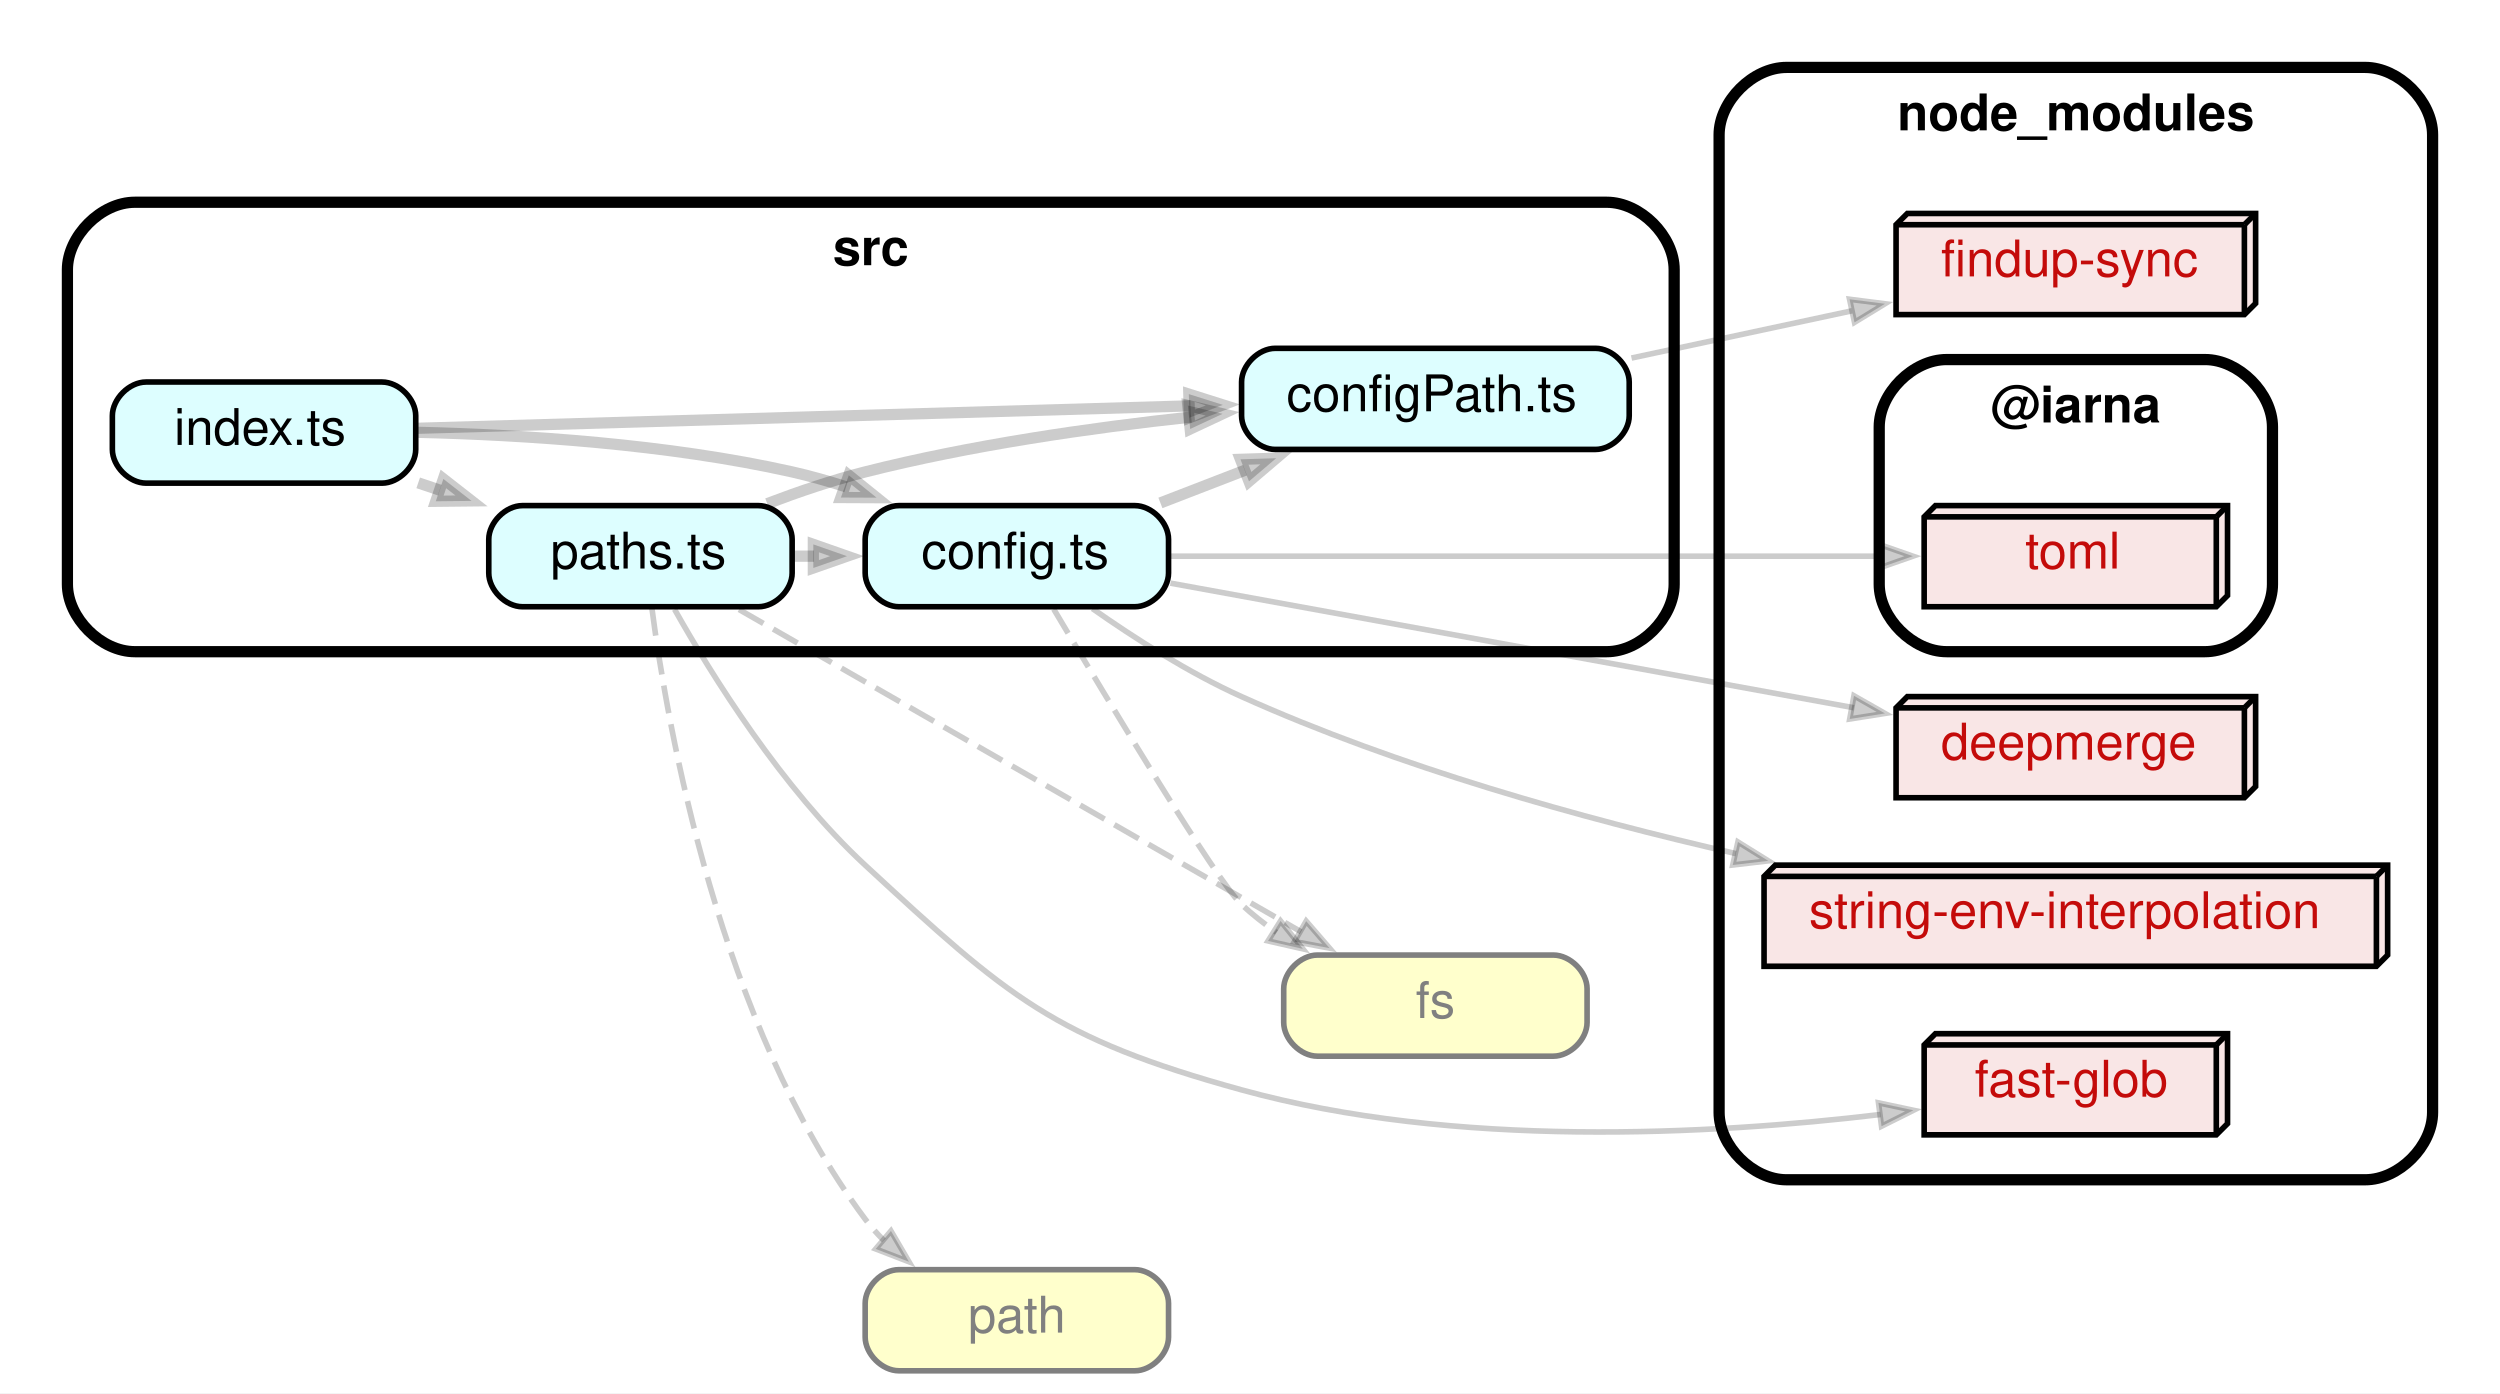
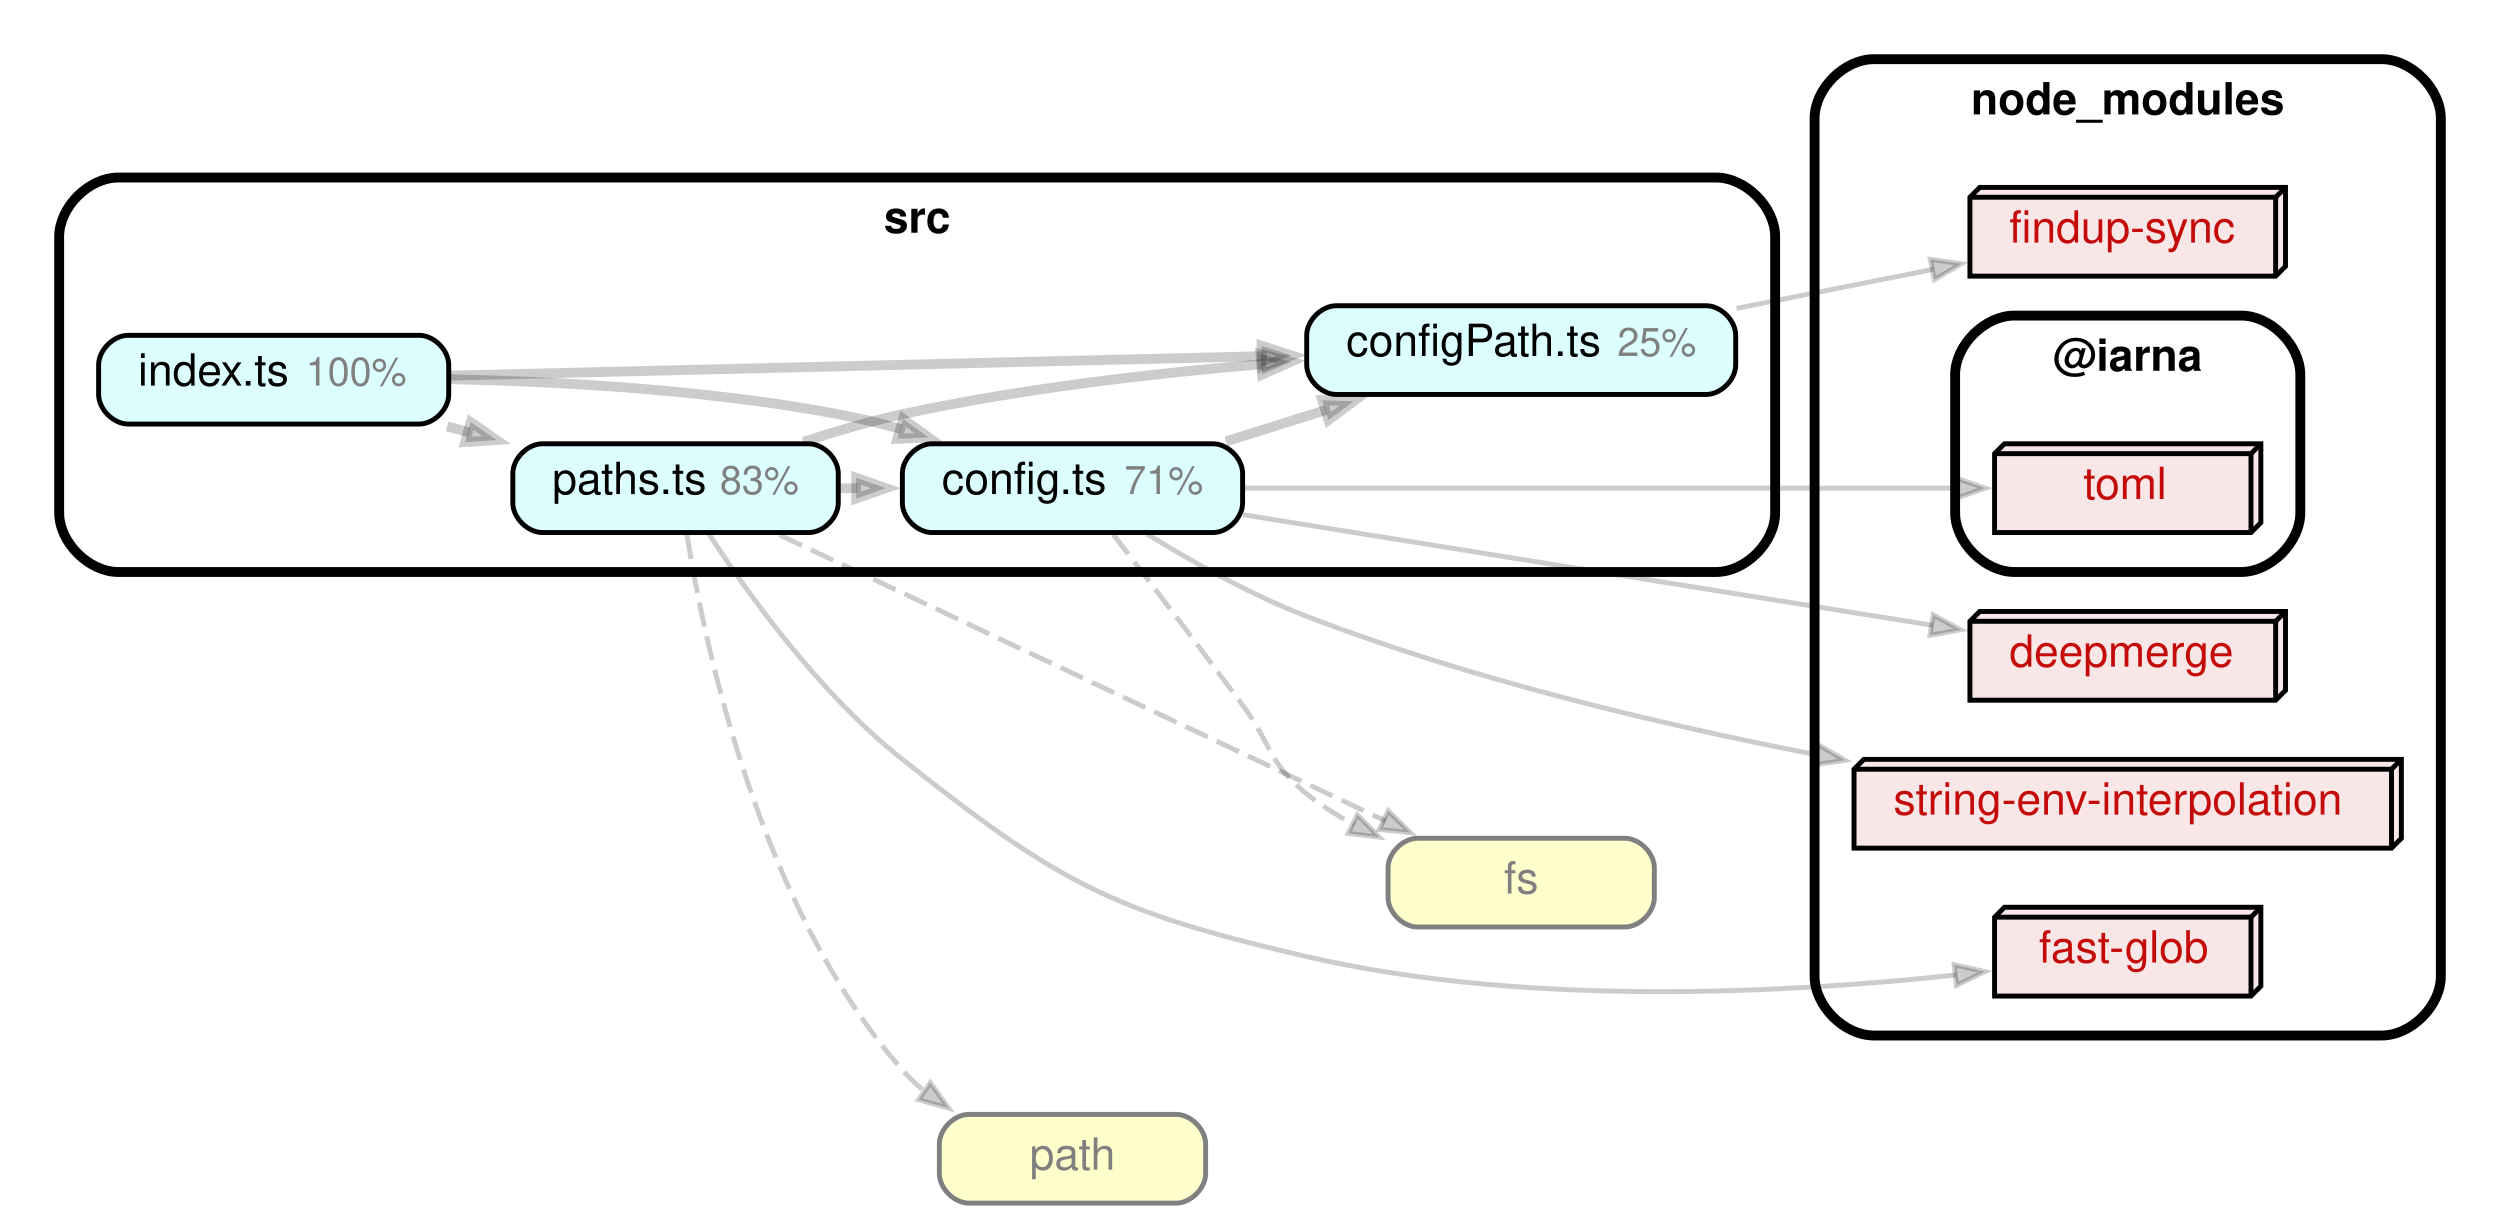
- <svg xmlns="http://www.w3.org/2000/svg" xmlns:xlink="http://www.w3.org/1999/xlink" width="445pt" height="248pt" viewBox="0.00 0.00 445.00 248.00">
+ <svg xmlns="http://www.w3.org/2000/svg" xmlns:xlink="http://www.w3.org/1999/xlink" width="507pt" height="248pt" viewBox="0.00 0.00 507.00 248.00">
  <g id="graph0" class="graph" transform="scale(1 1) rotate(0) translate(4 244)">
-     <polygon fill="white" stroke="none" points="-4,4 -4,-244 441,-244 441,4 -4,4" />
+     <polygon fill="white" stroke="none" points="-4,4 -4,-244 503,-244 503,4 -4,4" />
    <g id="clust1" class="cluster">
-       <path fill="#ffffff" stroke="black" stroke-width="2" d="M314,-34C314,-34 417,-34 417,-34 423,-34 429,-40 429,-46 429,-46 429,-220 429,-220 429,-226 423,-232 417,-232 417,-232 314,-232 314,-232 308,-232 302,-226 302,-220 302,-220 302,-46 302,-46 302,-40 308,-34 314,-34" />
-       <text text-anchor="middle" x="365.5" y="-220.8" font-family="Helvetica,sans-Serif" font-weight="bold" font-size="9.00">node_modules</text>
+       <path fill="#ffffff" stroke="black" stroke-width="2" d="M376,-34C376,-34 479,-34 479,-34 485,-34 491,-40 491,-46 491,-46 491,-220 491,-220 491,-226 485,-232 479,-232 479,-232 376,-232 376,-232 370,-232 364,-226 364,-220 364,-220 364,-46 364,-46 364,-40 370,-34 376,-34" />
+       <text text-anchor="middle" x="427.5" y="-220.8" font-family="Helvetica,sans-Serif" font-weight="bold" font-size="9.00">node_modules</text>
    </g>
    <g id="clust2" class="cluster">
-       <path fill="#ffffff" stroke="black" stroke-width="2" d="M342.5,-128C342.5,-128 388.5,-128 388.5,-128 394.5,-128 400.5,-134 400.5,-140 400.5,-140 400.5,-168 400.5,-168 400.5,-174 394.5,-180 388.5,-180 388.5,-180 342.5,-180 342.5,-180 336.5,-180 330.5,-174 330.5,-168 330.5,-168 330.5,-140 330.5,-140 330.5,-134 336.5,-128 342.5,-128" />
-       <text text-anchor="middle" x="365.5" y="-168.8" font-family="Helvetica,sans-Serif" font-weight="bold" font-size="9.00">@iarna</text>
+       <path fill="#ffffff" stroke="black" stroke-width="2" d="M404.5,-128C404.5,-128 450.5,-128 450.5,-128 456.5,-128 462.5,-134 462.5,-140 462.5,-140 462.5,-168 462.5,-168 462.5,-174 456.5,-180 450.5,-180 450.5,-180 404.5,-180 404.5,-180 398.5,-180 392.5,-174 392.5,-168 392.5,-168 392.5,-140 392.5,-140 392.5,-134 398.5,-128 404.5,-128" />
+       <text text-anchor="middle" x="427.5" y="-168.8" font-family="Helvetica,sans-Serif" font-weight="bold" font-size="9.00">@iarna</text>
    </g>
    <g id="clust3" class="cluster">
-       <path fill="#ffffff" stroke="black" stroke-width="2" d="M20,-128C20,-128 282,-128 282,-128 288,-128 294,-134 294,-140 294,-140 294,-196 294,-196 294,-202 288,-208 282,-208 282,-208 20,-208 20,-208 14,-208 8,-202 8,-196 8,-196 8,-140 8,-140 8,-134 14,-128 20,-128" />
-       <text text-anchor="middle" x="151" y="-196.8" font-family="Helvetica,sans-Serif" font-weight="bold" font-size="9.00">src</text>
+       <path fill="#ffffff" stroke="black" stroke-width="2" d="M20,-128C20,-128 344,-128 344,-128 350,-128 356,-134 356,-140 356,-140 356,-196 356,-196 356,-202 350,-208 344,-208 344,-208 20,-208 20,-208 14,-208 8,-202 8,-196 8,-196 8,-140 8,-140 8,-134 14,-128 20,-128" />
+       <text text-anchor="middle" x="182" y="-196.8" font-family="Helvetica,sans-Serif" font-weight="bold" font-size="9.00">src</text>
    </g>
    <g id="node1" class="node">
      <g id="a_node1">
        <a xlink:title="fs">
-           <path fill="#ffffcc" stroke="grey" d="M272.5,-74C272.5,-74 230.5,-74 230.5,-74 227.5,-74 224.5,-71 224.5,-68 224.5,-68 224.5,-62 224.5,-62 224.5,-59 227.5,-56 230.5,-56 230.5,-56 272.5,-56 272.5,-56 275.5,-56 278.5,-59 278.5,-62 278.5,-62 278.5,-68 278.5,-68 278.5,-71 275.5,-74 272.5,-74" />
-           <text text-anchor="middle" x="251.5" y="-62.8" font-family="Helvetica,sans-Serif" font-size="9.00" fill="grey">fs</text>
+           <path fill="#ffffcc" stroke="grey" d="M325.5,-74C325.5,-74 283.5,-74 283.5,-74 280.5,-74 277.5,-71 277.5,-68 277.5,-68 277.5,-62 277.5,-62 277.5,-59 280.5,-56 283.5,-56 283.5,-56 325.5,-56 325.5,-56 328.5,-56 331.5,-59 331.5,-62 331.5,-62 331.5,-68 331.5,-68 331.5,-71 328.5,-74 325.5,-74" />
+           <text text-anchor="middle" x="304.5" y="-62.8" font-family="Helvetica,sans-Serif" font-size="9.00" fill="grey">fs</text>
        </a>
      </g>
    </g>
    <g id="node2" class="node">
      <g id="a_node2">
        <a xlink:href="node_modules/@iarna/toml" xlink:title="toml">
-           <polygon fill="#c40b0a" fill-opacity="0.102" stroke="black" points="392.5,-154 340.5,-154 338.5,-152 338.5,-136 390.5,-136 392.5,-138 392.5,-154" />
-           <polyline fill="none" stroke="black" points="390.5,-152 338.5,-152" />
-           <polyline fill="none" stroke="black" points="390.5,-152 390.5,-136" />
-           <polyline fill="none" stroke="black" points="390.5,-152 392.5,-154" />
-           <text text-anchor="start" x="356.5" y="-142.8" font-family="Helvetica,sans-Serif" font-size="9.00" fill="#c40b0a">toml</text>
+           <polygon fill="#c40b0a" fill-opacity="0.102" stroke="black" points="454.5,-154 402.5,-154 400.5,-152 400.5,-136 452.5,-136 454.5,-138 454.5,-154" />
+           <polyline fill="none" stroke="black" points="452.5,-152 400.5,-152" />
+           <polyline fill="none" stroke="black" points="452.5,-152 452.5,-136" />
+           <polyline fill="none" stroke="black" points="452.5,-152 454.5,-154" />
+           <text text-anchor="start" x="418.5" y="-142.8" font-family="Helvetica,sans-Serif" font-size="9.00" fill="#c40b0a">toml</text>
        </a>
      </g>
    </g>
    <g id="node3" class="node">
      <g id="a_node3">
        <a xlink:href="node_modules/deepmerge" xlink:title="deepmerge">
-           <polygon fill="#c40b0a" fill-opacity="0.102" stroke="black" points="397.5,-120 335.5,-120 333.5,-118 333.5,-102 395.5,-102 397.5,-104 397.5,-120" />
-           <polyline fill="none" stroke="black" points="395.5,-118 333.5,-118" />
-           <polyline fill="none" stroke="black" points="395.5,-118 395.5,-102" />
-           <polyline fill="none" stroke="black" points="395.5,-118 397.5,-120" />
-           <text text-anchor="start" x="341.5" y="-108.8" font-family="Helvetica,sans-Serif" font-size="9.00" fill="#c40b0a">deepmerge</text>
+           <polygon fill="#c40b0a" fill-opacity="0.102" stroke="black" points="459.5,-120 397.5,-120 395.5,-118 395.5,-102 457.5,-102 459.5,-104 459.5,-120" />
+           <polyline fill="none" stroke="black" points="457.5,-118 395.5,-118" />
+           <polyline fill="none" stroke="black" points="457.5,-118 457.5,-102" />
+           <polyline fill="none" stroke="black" points="457.5,-118 459.5,-120" />
+           <text text-anchor="start" x="403.5" y="-108.8" font-family="Helvetica,sans-Serif" font-size="9.00" fill="#c40b0a">deepmerge</text>
        </a>
      </g>
    </g>
    <g id="node4" class="node">
      <g id="a_node4">
        <a xlink:href="node_modules/fast-glob" xlink:title="fast-glob">
-           <polygon fill="#c40b0a" fill-opacity="0.102" stroke="black" points="392.5,-60 340.5,-60 338.5,-58 338.5,-42 390.5,-42 392.5,-44 392.5,-60" />
-           <polyline fill="none" stroke="black" points="390.5,-58 338.5,-58" />
-           <polyline fill="none" stroke="black" points="390.5,-58 390.5,-42" />
-           <polyline fill="none" stroke="black" points="390.5,-58 392.5,-60" />
-           <text text-anchor="start" x="347.5" y="-48.8" font-family="Helvetica,sans-Serif" font-size="9.00" fill="#c40b0a">fast-glob</text>
+           <polygon fill="#c40b0a" fill-opacity="0.102" stroke="black" points="454.5,-60 402.5,-60 400.5,-58 400.5,-42 452.5,-42 454.5,-44 454.5,-60" />
+           <polyline fill="none" stroke="black" points="452.5,-58 400.5,-58" />
+           <polyline fill="none" stroke="black" points="452.5,-58 452.5,-42" />
+           <polyline fill="none" stroke="black" points="452.5,-58 454.5,-60" />
+           <text text-anchor="start" x="409.5" y="-48.8" font-family="Helvetica,sans-Serif" font-size="9.00" fill="#c40b0a">fast-glob</text>
        </a>
      </g>
    </g>
    <g id="node5" class="node">
      <g id="a_node5">
        <a xlink:href="node_modules/findup-sync" xlink:title="findup-sync">
-           <polygon fill="#c40b0a" fill-opacity="0.102" stroke="black" points="397.5,-206 335.5,-206 333.5,-204 333.5,-188 395.5,-188 397.5,-190 397.5,-206" />
-           <polyline fill="none" stroke="black" points="395.5,-204 333.5,-204" />
-           <polyline fill="none" stroke="black" points="395.5,-204 395.5,-188" />
-           <polyline fill="none" stroke="black" points="395.5,-204 397.5,-206" />
-           <text text-anchor="start" x="341.5" y="-194.8" font-family="Helvetica,sans-Serif" font-size="9.00" fill="#c40b0a">findup-sync</text>
+           <polygon fill="#c40b0a" fill-opacity="0.102" stroke="black" points="459.5,-206 397.5,-206 395.5,-204 395.5,-188 457.5,-188 459.5,-190 459.5,-206" />
+           <polyline fill="none" stroke="black" points="457.5,-204 395.5,-204" />
+           <polyline fill="none" stroke="black" points="457.5,-204 457.5,-188" />
+           <polyline fill="none" stroke="black" points="457.5,-204 459.5,-206" />
+           <text text-anchor="start" x="403.5" y="-194.8" font-family="Helvetica,sans-Serif" font-size="9.00" fill="#c40b0a">findup-sync</text>
        </a>
      </g>
    </g>
    <g id="node6" class="node">
      <g id="a_node6">
        <a xlink:href="node_modules/string-env-interpolation" xlink:title="string-env-interpolation">
-           <polygon fill="#c40b0a" fill-opacity="0.102" stroke="black" points="421,-90 312,-90 310,-88 310,-72 419,-72 421,-74 421,-90" />
-           <polyline fill="none" stroke="black" points="419,-88 310,-88" />
-           <polyline fill="none" stroke="black" points="419,-88 419,-72" />
-           <polyline fill="none" stroke="black" points="419,-88 421,-90" />
-           <text text-anchor="start" x="318" y="-78.8" font-family="Helvetica,sans-Serif" font-size="9.00" fill="#c40b0a">string-env-interpolation</text>
+           <polygon fill="#c40b0a" fill-opacity="0.102" stroke="black" points="483,-90 374,-90 372,-88 372,-72 481,-72 483,-74 483,-90" />
+           <polyline fill="none" stroke="black" points="481,-88 372,-88" />
+           <polyline fill="none" stroke="black" points="481,-88 481,-72" />
+           <polyline fill="none" stroke="black" points="481,-88 483,-90" />
+           <text text-anchor="start" x="380" y="-78.8" font-family="Helvetica,sans-Serif" font-size="9.00" fill="#c40b0a">string-env-interpolation</text>
        </a>
      </g>
    </g>
    <g id="node7" class="node">
      <g id="a_node7">
        <a xlink:title="path">
-           <path fill="#ffffcc" stroke="grey" d="M198,-18C198,-18 156,-18 156,-18 153,-18 150,-15 150,-12 150,-12 150,-6 150,-6 150,-3 153,0 156,0 156,0 198,0 198,0 201,0 204,-3 204,-6 204,-6 204,-12 204,-12 204,-15 201,-18 198,-18" />
-           <text text-anchor="middle" x="177" y="-6.8" font-family="Helvetica,sans-Serif" font-size="9.00" fill="grey">path</text>
+           <path fill="#ffffcc" stroke="grey" d="M234.5,-18C234.5,-18 192.5,-18 192.5,-18 189.5,-18 186.5,-15 186.5,-12 186.5,-12 186.5,-6 186.5,-6 186.5,-3 189.5,0 192.5,0 192.5,0 234.5,0 234.5,0 237.5,0 240.5,-3 240.5,-6 240.5,-6 240.5,-12 240.5,-12 240.5,-15 237.5,-18 234.5,-18" />
+           <text text-anchor="middle" x="213.5" y="-6.8" font-family="Helvetica,sans-Serif" font-size="9.00" fill="grey">path</text>
        </a>
      </g>
    </g>
    <g id="node8" class="node">
      <g id="a_node8">
        <a xlink:href="src/config.ts" xlink:title="config.ts">
-           <path fill="#ddfeff" stroke="black" d="M198,-154C198,-154 156,-154 156,-154 153,-154 150,-151 150,-148 150,-148 150,-142 150,-142 150,-139 153,-136 156,-136 156,-136 198,-136 198,-136 201,-136 204,-139 204,-142 204,-142 204,-148 204,-148 204,-151 201,-154 198,-154" />
-           <text text-anchor="start" x="160" y="-142.8" font-family="Helvetica,sans-Serif" font-size="9.00">config.ts</text>
+           <path fill="#ddfeff" stroke="black" d="M242,-154C242,-154 185,-154 185,-154 182,-154 179,-151 179,-148 179,-148 179,-142 179,-142 179,-139 182,-136 185,-136 185,-136 242,-136 242,-136 245,-136 248,-139 248,-142 248,-142 248,-148 248,-148 248,-151 245,-154 242,-154" />
+           <text text-anchor="start" x="187" y="-143.8" font-family="Helvetica,sans-Serif" font-size="9.00">config.ts </text>
+           <text text-anchor="start" x="224" y="-143.8" font-family="Helvetica,sans-Serif" font-size="8.00" fill="#808080">71%</text>
        </a>
      </g>
    </g>
    <g id="edge4" class="edge">
-       <path fill="none" stroke="#000000" stroke-dasharray="5,2" stroke-opacity="0.2" d="M183.56,-135.58C193.24,-119.28 212.59,-87.12 217,-83 218.9,-81.23 221,-79.58 223.2,-78.05" />
-       <polygon fill="#000000" fill-opacity="0.2" stroke="#000000" stroke-opacity="0.2" points="223.94,-80.07 227.91,-75.1 221.71,-76.51 223.94,-80.07" />
+       <path fill="none" stroke="#000000" stroke-dasharray="5,2" stroke-opacity="0.2" d="M221.76,-135.61C228.59,-126.74 239.08,-113.03 248,-101 253.88,-93.07 253.28,-89.15 261,-83 263.9,-80.69 267.14,-78.62 270.51,-76.79" />
+       <polygon fill="#000000" fill-opacity="0.2" stroke="#000000" stroke-opacity="0.2" points="271.27,-78.76 275.72,-74.22 269.41,-74.99 271.27,-78.76" />
    </g>
    <g id="edge2" class="edge">
-       <path fill="none" stroke="#000000" stroke-opacity="0.2" d="M204.33,-145C237.42,-145 294.27,-145 330.59,-145" />
-       <polygon fill="#000000" fill-opacity="0.2" stroke="#000000" stroke-opacity="0.2" points="330.49,-147.1 336.49,-145 330.49,-142.9 330.49,-147.1" />
+       <path fill="none" stroke="#000000" stroke-opacity="0.2" d="M248.09,-145C287.77,-145 353.38,-145 393.01,-145" />
+       <polygon fill="#000000" fill-opacity="0.2" stroke="#000000" stroke-opacity="0.2" points="392.58,-147.1 398.58,-145 392.58,-142.9 392.58,-147.1" />
    </g>
    <g id="edge3" class="edge">
-       <path fill="none" stroke="#000000" stroke-opacity="0.2" d="M204.33,-140.2C236.05,-134.42 289.61,-124.65 325.98,-118.02" />
-       <polygon fill="#000000" fill-opacity="0.2" stroke="#000000" stroke-opacity="0.2" points="326,-120.15 331.52,-117.01 325.25,-116.02 326,-120.15" />
+       <path fill="none" stroke="#000000" stroke-opacity="0.2" d="M248.09,-139.61C286.12,-133.51 347.97,-123.59 387.94,-117.18" />
+       <polygon fill="#000000" fill-opacity="0.2" stroke="#000000" stroke-opacity="0.2" points="388.05,-119.29 393.64,-116.27 387.39,-115.15 388.05,-119.29" />
    </g>
    <g id="edge5" class="edge">
-       <path fill="none" stroke="#000000" stroke-opacity="0.2" d="M190.46,-135.67C197.86,-130.47 207.61,-124.22 217,-120 244.83,-107.48 277.48,-98.34 304.98,-92.06" />
-       <polygon fill="#000000" fill-opacity="0.2" stroke="#000000" stroke-opacity="0.2" points="305.35,-94.13 310.75,-90.77 304.43,-90.03 305.35,-94.13" />
+       <path fill="none" stroke="#000000" stroke-opacity="0.2" d="M228.64,-135.7C237.6,-130.16 249.61,-123.39 261,-119 294.25,-106.19 332.99,-97.01 364.63,-90.88" />
+       <polygon fill="#000000" fill-opacity="0.2" stroke="#000000" stroke-opacity="0.2" points="364.69,-93 370.19,-89.82 363.91,-88.88 364.69,-93" />
    </g>
    <g id="node9" class="node">
      <g id="a_node9">
        <a xlink:href="src/configPath.ts" xlink:title="configPath.ts">
-           <path fill="#ddfeff" stroke="black" d="M280,-182C280,-182 223,-182 223,-182 220,-182 217,-179 217,-176 217,-176 217,-170 217,-170 217,-167 220,-164 223,-164 223,-164 280,-164 280,-164 283,-164 286,-167 286,-170 286,-170 286,-176 286,-176 286,-179 283,-182 280,-182" />
-           <text text-anchor="start" x="225" y="-170.8" font-family="Helvetica,sans-Serif" font-size="9.00">configPath.ts</text>
+           <path fill="#ddfeff" stroke="black" d="M342,-182C342,-182 267,-182 267,-182 264,-182 261,-179 261,-176 261,-176 261,-170 261,-170 261,-167 264,-164 267,-164 267,-164 342,-164 342,-164 345,-164 348,-167 348,-170 348,-170 348,-176 348,-176 348,-179 345,-182 342,-182" />
+           <text text-anchor="start" x="269" y="-171.8" font-family="Helvetica,sans-Serif" font-size="9.00">configPath.ts </text>
+           <text text-anchor="start" x="324" y="-171.8" font-family="Helvetica,sans-Serif" font-size="8.00" fill="#808080">25%</text>
        </a>
      </g>
    </g>
    <g id="edge1" class="edge">
-       <path fill="none" stroke="#000000" stroke-width="2" stroke-opacity="0.2" d="M202.55,-154.48C207.39,-156.35 212.54,-158.34 217.61,-160.3" />
-       <polygon fill="#000000" fill-opacity="0.2" stroke="#000000" stroke-width="2" stroke-opacity="0.2" points="216.8,-162.24 223.16,-162.44 218.32,-158.32 216.8,-162.24" />
+       <path fill="none" stroke="#000000" stroke-width="2" stroke-opacity="0.2" d="M244.63,-154.48C251.16,-156.53 258.14,-158.73 264.94,-160.87" />
+       <polygon fill="#000000" fill-opacity="0.2" stroke="#000000" stroke-width="2" stroke-opacity="0.2" points="264.16,-162.82 270.51,-162.62 265.42,-158.82 264.16,-162.82" />
    </g>
    <g id="edge6" class="edge">
-       <path fill="none" stroke="#000000" stroke-opacity="0.2" d="M286.41,-180.27C298.79,-182.92 312.88,-185.94 325.66,-188.68" />
-       <polygon fill="#000000" fill-opacity="0.2" stroke="#000000" stroke-opacity="0.2" points="325.22,-190.73 331.52,-189.93 326.1,-186.62 325.22,-190.73" />
+       <path fill="none" stroke="#000000" stroke-opacity="0.2" d="M348.16,-181.46C361.13,-184.03 375.3,-186.84 387.98,-189.36" />
+       <polygon fill="#000000" fill-opacity="0.2" stroke="#000000" stroke-opacity="0.2" points="387.47,-191.4 393.76,-190.51 388.29,-187.28 387.47,-191.4" />
    </g>
    <g id="node10" class="node">
      <g id="a_node10">
        <a xlink:href="src/index.ts" xlink:title="index.ts">
-           <path fill="#ddfeff" stroke="black" d="M64,-176C64,-176 22,-176 22,-176 19,-176 16,-173 16,-170 16,-170 16,-164 16,-164 16,-161 19,-158 22,-158 22,-158 64,-158 64,-158 67,-158 70,-161 70,-164 70,-164 70,-170 70,-170 70,-173 67,-176 64,-176" />
-           <text text-anchor="start" x="27" y="-164.8" font-family="Helvetica,sans-Serif" font-size="9.00">index.ts</text>
+           <path fill="#ddfeff" stroke="black" d="M81,-176C81,-176 22,-176 22,-176 19,-176 16,-173 16,-170 16,-170 16,-164 16,-164 16,-161 19,-158 22,-158 22,-158 81,-158 81,-158 84,-158 87,-161 87,-164 87,-164 87,-170 87,-170 87,-173 84,-176 81,-176" />
+           <text text-anchor="start" x="24" y="-165.8" font-family="Helvetica,sans-Serif" font-size="9.00">index.ts </text>
+           <text text-anchor="start" x="58" y="-165.8" font-family="Helvetica,sans-Serif" font-size="8.00" fill="#808080">100%</text>
        </a>
      </g>
    </g>
    <g id="edge7" class="edge">
-       <path fill="none" stroke="#000000" stroke-width="2" stroke-opacity="0.2" d="M70.36,-167.05C89.14,-166.6 114.88,-164.97 137,-160 140.16,-159.29 143.4,-158.37 146.6,-157.34" />
-       <polygon fill="#000000" fill-opacity="0.2" stroke="#000000" stroke-width="2" stroke-opacity="0.2" points="147.08,-159.4 152.04,-155.41 145.68,-155.44 147.08,-159.4" />
+       <path fill="none" stroke="#000000" stroke-width="2" stroke-opacity="0.2" d="M87.3,-167.1C109.9,-166.61 139.91,-164.93 166,-160 170.16,-159.21 174.46,-158.17 178.69,-156.99" />
+       <polygon fill="#000000" fill-opacity="0.2" stroke="#000000" stroke-width="2" stroke-opacity="0.2" points="179.18,-159.03 184.32,-155.29 177.97,-155.01 179.18,-159.03" />
    </g>
    <g id="edge8" class="edge">
-       <path fill="none" stroke="#000000" stroke-width="2" stroke-opacity="0.2" d="M70.15,-167.76C104.83,-168.77 166.48,-170.56 207.91,-171.76" />
-       <polygon fill="#000000" fill-opacity="0.2" stroke="#000000" stroke-width="2" stroke-opacity="0.2" points="207.61,-173.85 213.67,-171.93 207.73,-169.66 207.61,-173.85" />
+       <path fill="none" stroke="#000000" stroke-width="2" stroke-opacity="0.2" d="M87.4,-167.83C130.14,-168.86 202.88,-170.59 252.04,-171.77" />
+       <polygon fill="#000000" fill-opacity="0.2" stroke="#000000" stroke-width="2" stroke-opacity="0.2" points="251.86,-173.87 257.9,-171.91 251.96,-169.67 251.86,-173.87" />
    </g>
    <g id="node11" class="node">
      <g id="a_node11">
        <a xlink:href="src/paths.ts" xlink:title="paths.ts">
-           <path fill="#ddfeff" stroke="black" d="M131,-154C131,-154 89,-154 89,-154 86,-154 83,-151 83,-148 83,-148 83,-142 83,-142 83,-139 86,-136 89,-136 89,-136 131,-136 131,-136 134,-136 137,-139 137,-142 137,-142 137,-148 137,-148 137,-151 134,-154 131,-154" />
-           <text text-anchor="start" x="94" y="-142.8" font-family="Helvetica,sans-Serif" font-size="9.00">paths.ts</text>
+           <path fill="#ddfeff" stroke="black" d="M160,-154C160,-154 106,-154 106,-154 103,-154 100,-151 100,-148 100,-148 100,-142 100,-142 100,-139 103,-136 106,-136 106,-136 160,-136 160,-136 163,-136 166,-139 166,-142 166,-142 166,-148 166,-148 166,-151 163,-154 160,-154" />
+           <text text-anchor="start" x="108" y="-143.8" font-family="Helvetica,sans-Serif" font-size="9.00">paths.ts </text>
+           <text text-anchor="start" x="142" y="-143.8" font-family="Helvetica,sans-Serif" font-size="8.00" fill="#808080">83%</text>
        </a>
      </g>
    </g>
    <g id="edge9" class="edge">
-       <path fill="none" stroke="#000000" stroke-width="2" stroke-opacity="0.2" d="M70.44,-158.05C71.71,-157.62 73,-157.18 74.29,-156.75" />
-       <polygon fill="#000000" fill-opacity="0.2" stroke="#000000" stroke-width="2" stroke-opacity="0.2" points="74.92,-158.75 79.93,-154.84 73.57,-154.77 74.92,-158.75" />
+       <path fill="none" stroke="#000000" stroke-width="2" stroke-opacity="0.2" d="M86.68,-157.54C88.15,-157.13 89.64,-156.72 91.13,-156.31" />
+       <polygon fill="#000000" fill-opacity="0.2" stroke="#000000" stroke-width="2" stroke-opacity="0.2" points="91.47,-158.39 96.7,-154.77 90.35,-154.35 91.47,-158.39" />
    </g>
    <g id="edge13" class="edge">
-       <path fill="none" stroke="#000000" stroke-dasharray="5,2" stroke-opacity="0.2" d="M127.55,-135.51C152.41,-121.25 199.45,-94.28 227.59,-78.14" />
-       <polygon fill="#000000" fill-opacity="0.2" stroke="#000000" stroke-opacity="0.2" points="228.5,-80.04 232.66,-75.23 226.41,-76.4 228.5,-80.04" />
+       <path fill="none" stroke="#000000" stroke-dasharray="5,2" stroke-opacity="0.2" d="M154.11,-135.51C184.69,-121.07 242.92,-93.59 276.95,-77.53" />
+       <polygon fill="#000000" fill-opacity="0.2" stroke="#000000" stroke-opacity="0.2" points="277.52,-79.58 282.05,-75.12 275.73,-75.79 277.52,-79.58" />
    </g>
    <g id="edge12" class="edge">
-       <path fill="none" stroke="#000000" stroke-opacity="0.2" d="M116.07,-135.54C122.69,-123.8 135.22,-103.67 150,-90 175.47,-66.46 183.57,-59.22 217,-50 254.89,-39.55 300.37,-41.99 330.72,-45.62" />
-       <polygon fill="#000000" fill-opacity="0.2" stroke="#000000" stroke-opacity="0.2" points="330.37,-47.69 336.59,-46.37 330.91,-43.53 330.37,-47.69" />
+       <path fill="none" stroke="#000000" stroke-opacity="0.2" d="M139.71,-135.79C147.43,-123.94 162.17,-103.32 179,-90 210.8,-64.84 221.49,-59.12 261,-50 305.64,-39.69 358.87,-42.61 392.68,-46.28" />
+       <polygon fill="#000000" fill-opacity="0.2" stroke="#000000" stroke-opacity="0.2" points="392.3,-48.35 398.5,-46.95 392.78,-44.18 392.3,-48.35" />
    </g>
    <g id="edge14" class="edge">
-       <path fill="none" stroke="#000000" stroke-dasharray="5,2" stroke-opacity="0.2" d="M112.03,-135.81C114.8,-114.67 124.02,-61.73 150,-27 150.99,-25.68 152.1,-24.42 153.3,-23.23" />
-       <polygon fill="#000000" fill-opacity="0.2" stroke="#000000" stroke-opacity="0.2" points="154.59,-24.89 157.8,-19.4 151.87,-21.69 154.59,-24.89" />
+       <path fill="none" stroke="#000000" stroke-dasharray="5,2" stroke-opacity="0.2" d="M135.31,-135.58C138.76,-113.97 149.91,-60.1 179,-27 180.39,-25.42 181.95,-23.95 183.62,-22.6" />
+       <polygon fill="#000000" fill-opacity="0.2" stroke="#000000" stroke-opacity="0.2" points="184.67,-24.43 188.39,-19.27 182.27,-20.98 184.67,-24.43" />
    </g>
    <g id="edge10" class="edge">
-       <path fill="none" stroke="#000000" stroke-width="2" stroke-opacity="0.2" d="M137.44,-145C138.58,-145 139.74,-145 140.9,-145" />
-       <polygon fill="#000000" fill-opacity="0.2" stroke="#000000" stroke-width="2" stroke-opacity="0.2" points="140.77,-147.1 146.77,-145 140.77,-142.9 140.77,-147.1" />
+       <path fill="none" stroke="#000000" stroke-width="2" stroke-opacity="0.2" d="M166.38,-145C167.52,-145 168.67,-145 169.82,-145" />
+       <polygon fill="#000000" fill-opacity="0.2" stroke="#000000" stroke-width="2" stroke-opacity="0.2" points="169.64,-147.1 175.64,-145 169.64,-142.9 169.64,-147.1" />
    </g>
    <g id="edge11" class="edge">
-       <path fill="none" stroke="#000000" stroke-width="2" stroke-opacity="0.2" d="M132.57,-154.35C138.16,-156.48 144.23,-158.54 150,-160 168.76,-164.75 189.95,-167.82 208.03,-169.77" />
-       <polygon fill="#000000" fill-opacity="0.2" stroke="#000000" stroke-width="2" stroke-opacity="0.2" points="207.43,-171.82 213.61,-170.34 207.85,-167.64 207.43,-171.82" />
+       <path fill="none" stroke="#000000" stroke-width="2" stroke-opacity="0.2" d="M158.96,-154.39C165.41,-156.52 172.4,-158.57 179,-160 202.72,-165.13 229.44,-168.26 252.02,-170.15" />
+       <polygon fill="#000000" fill-opacity="0.2" stroke="#000000" stroke-width="2" stroke-opacity="0.2" points="251.62,-172.23 257.77,-170.61 251.95,-168.04 251.62,-172.23" />
    </g>
  </g>
</svg>
